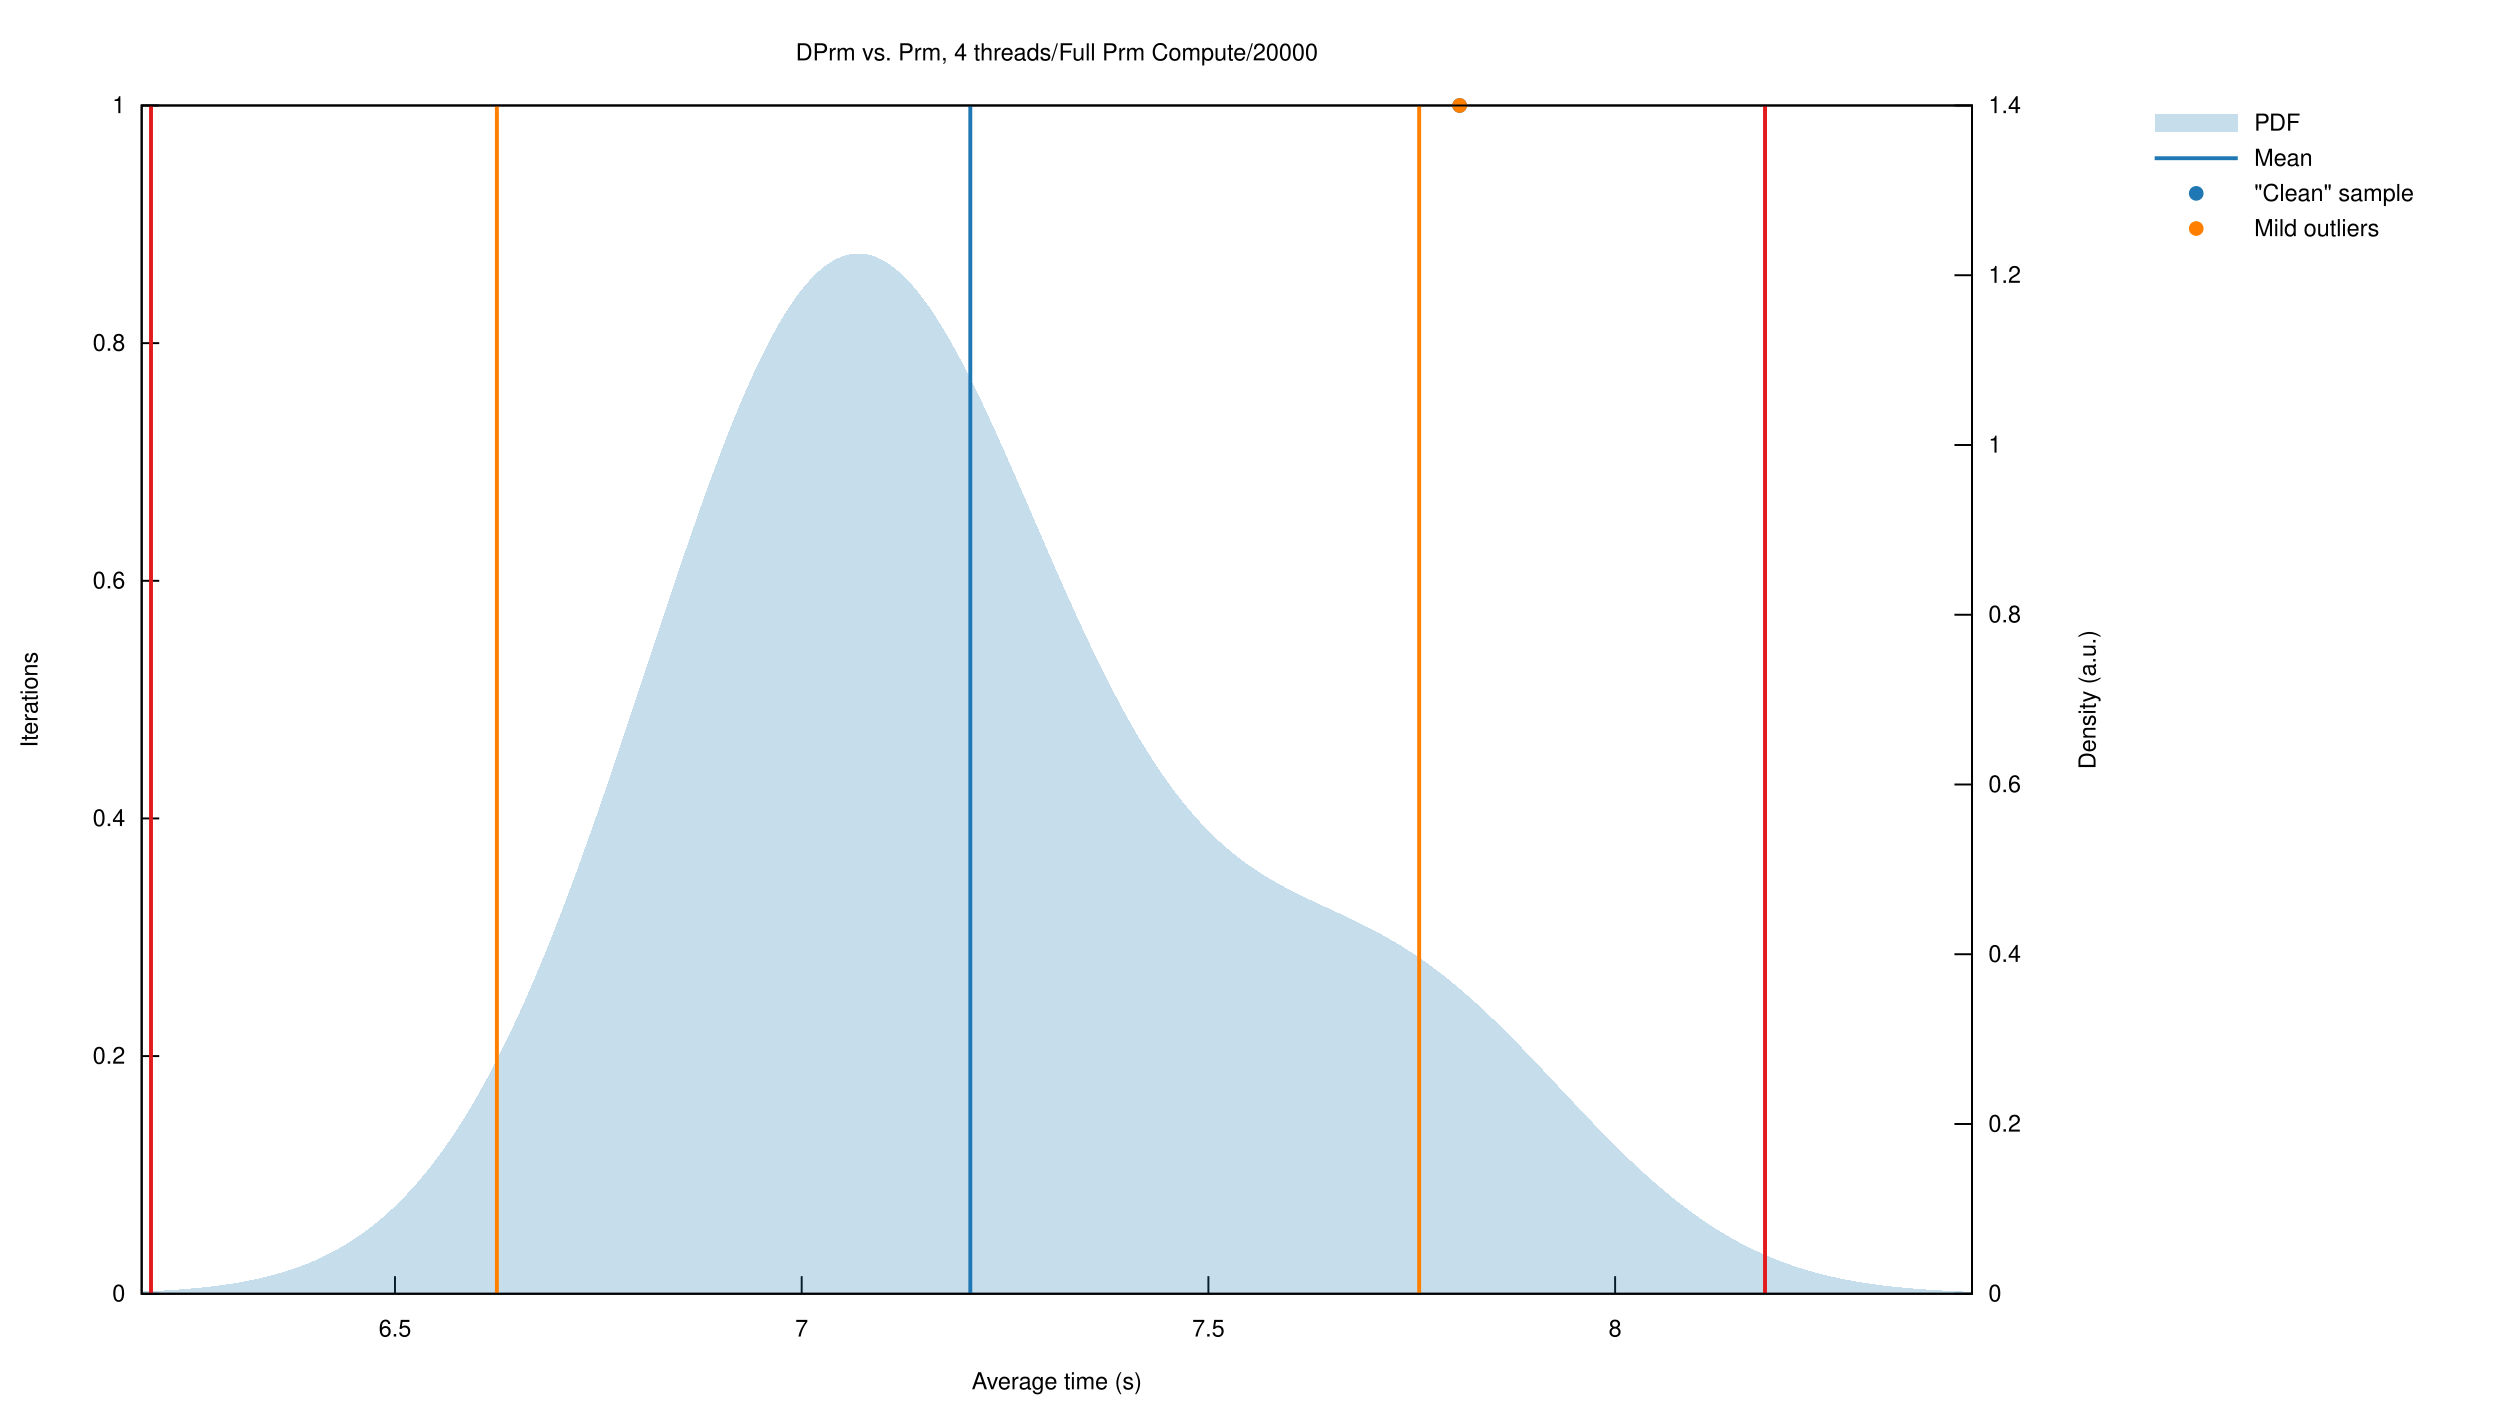
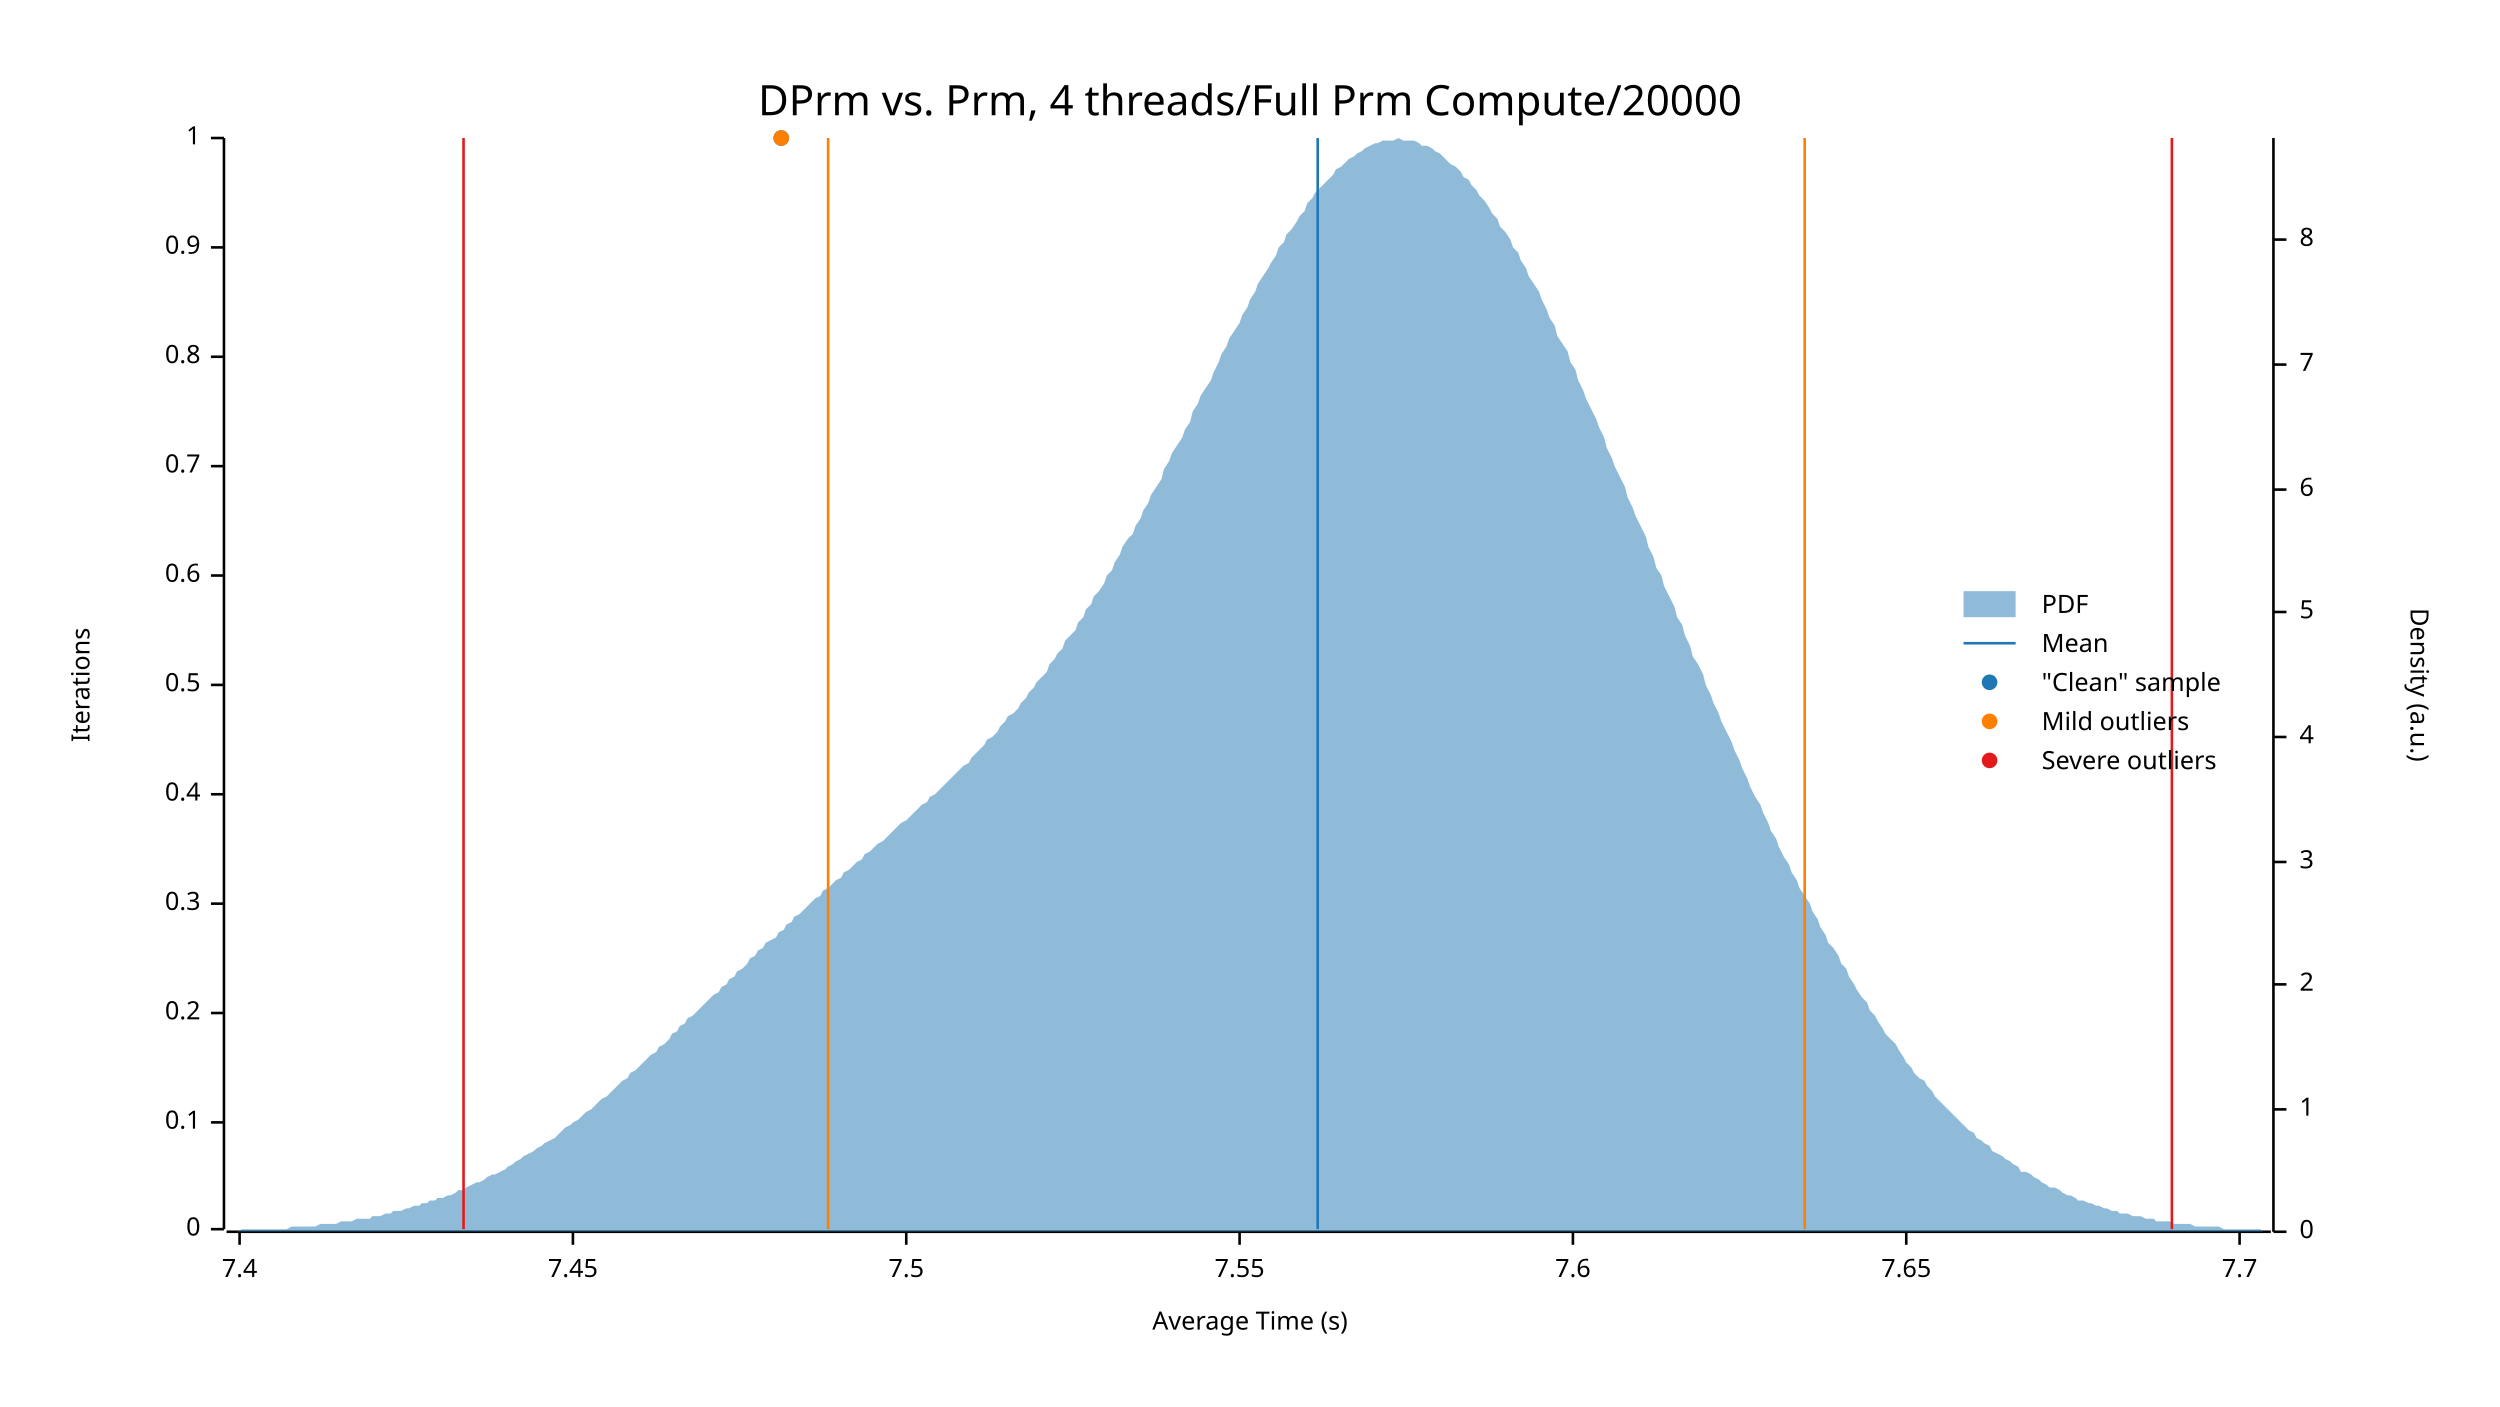
- <svg xmlns="http://www.w3.org/2000/svg" xmlns:xlink="http://www.w3.org/1999/xlink" viewBox="0 0 1280 720">
-   <g id="gnuplot_canvas">
-     <rect x="0" y="0" width="1280" height="720" fill="none" />
-     <defs>
-       <circle id="gpDot" r="0.5" stroke-width="0.5" stroke="currentColor" />
-       <path id="gpPt0" stroke-width="0.222" stroke="currentColor" d="M-1,0 h2 M0,-1 v2" />
-       <path id="gpPt1" stroke-width="0.222" stroke="currentColor" d="M-1,-1 L1,1 M1,-1 L-1,1" />
-       <path id="gpPt2" stroke-width="0.222" stroke="currentColor" d="M-1,0 L1,0 M0,-1 L0,1 M-1,-1 L1,1 M-1,1 L1,-1" />
-       <rect id="gpPt3" stroke-width="0.222" stroke="currentColor" x="-1" y="-1" width="2" height="2" />
-       <rect id="gpPt4" stroke-width="0.222" stroke="currentColor" fill="currentColor" x="-1" y="-1" width="2" height="2" />
-       <circle id="gpPt5" stroke-width="0.222" stroke="currentColor" cx="0" cy="0" r="1" />
-       <use xlink:href="#gpPt5" id="gpPt6" fill="currentColor" stroke="none" />
-       <path id="gpPt7" stroke-width="0.222" stroke="currentColor" d="M0,-1.33 L-1.33,0.67 L1.33,0.67 z" />
-       <use xlink:href="#gpPt7" id="gpPt8" fill="currentColor" stroke="none" />
-       <use xlink:href="#gpPt7" id="gpPt9" stroke="currentColor" transform="rotate(180)" />
-       <use xlink:href="#gpPt9" id="gpPt10" fill="currentColor" stroke="none" />
-       <use xlink:href="#gpPt3" id="gpPt11" stroke="currentColor" transform="rotate(45)" />
-       <use xlink:href="#gpPt11" id="gpPt12" fill="currentColor" stroke="none" />
-       <path id="gpPt13" stroke-width="0.222" stroke="currentColor" d="M0,1.330 L1.265,0.411 L0.782,-1.067 L-0.782,-1.076 L-1.265,0.411 z" />
-       <use xlink:href="#gpPt13" id="gpPt14" fill="currentColor" stroke="none" />
-       <filter id="textbox" filterUnits="objectBoundingBox" x="0" y="0" height="1" width="1">
-         <feFlood flood-color="white" flood-opacity="1" result="bgnd" />
-         <feComposite in="SourceGraphic" in2="bgnd" operator="atop" />
-       </filter>
-       <filter id="greybox" filterUnits="objectBoundingBox" x="0" y="0" height="1" width="1">
-         <feFlood flood-color="lightgrey" flood-opacity="1" result="grey" />
-         <feComposite in="SourceGraphic" in2="grey" operator="atop" />
-       </filter>
-     </defs>
-     <g fill="none" color="white" stroke="currentColor" stroke-width="1.00" stroke-linecap="butt" stroke-linejoin="miter">
- </g>
-     <g fill="none" color="black" stroke="currentColor" stroke-width="1.00" stroke-linecap="butt" stroke-linejoin="miter">
-       <path stroke="black" d="M72.53,662.40 L81.53,662.40  " />
-       <g transform="translate(64.14,666.30)" stroke="none" fill="black" font-family="Helvetica" font-size="12.00" text-anchor="end">
-         <text>
-           <tspan font-family="Helvetica"> 0</tspan>
-         </text>
-       </g>
-     </g>
-     <g fill="none" color="black" stroke="currentColor" stroke-width="1.00" stroke-linecap="butt" stroke-linejoin="miter">
-       <path stroke="black" d="M72.53,540.72 L81.53,540.72  " />
-       <g transform="translate(64.14,544.62)" stroke="none" fill="black" font-family="Helvetica" font-size="12.00" text-anchor="end">
-         <text>
-           <tspan font-family="Helvetica"> 0.2</tspan>
-         </text>
-       </g>
-     </g>
-     <g fill="none" color="black" stroke="currentColor" stroke-width="1.00" stroke-linecap="butt" stroke-linejoin="miter">
-       <path stroke="black" d="M72.53,419.04 L81.53,419.04  " />
-       <g transform="translate(64.14,422.94)" stroke="none" fill="black" font-family="Helvetica" font-size="12.00" text-anchor="end">
-         <text>
-           <tspan font-family="Helvetica"> 0.4</tspan>
-         </text>
-       </g>
-     </g>
-     <g fill="none" color="black" stroke="currentColor" stroke-width="1.00" stroke-linecap="butt" stroke-linejoin="miter">
-       <path stroke="black" d="M72.53,297.37 L81.53,297.37  " />
-       <g transform="translate(64.14,301.27)" stroke="none" fill="black" font-family="Helvetica" font-size="12.00" text-anchor="end">
-         <text>
-           <tspan font-family="Helvetica"> 0.6</tspan>
-         </text>
-       </g>
-     </g>
-     <g fill="none" color="black" stroke="currentColor" stroke-width="1.00" stroke-linecap="butt" stroke-linejoin="miter">
-       <path stroke="black" d="M72.53,175.69 L81.53,175.69  " />
-       <g transform="translate(64.14,179.59)" stroke="none" fill="black" font-family="Helvetica" font-size="12.00" text-anchor="end">
-         <text>
-           <tspan font-family="Helvetica"> 0.8</tspan>
-         </text>
-       </g>
-     </g>
-     <g fill="none" color="black" stroke="currentColor" stroke-width="1.00" stroke-linecap="butt" stroke-linejoin="miter">
-       <path stroke="black" d="M72.53,54.01 L81.53,54.01  " />
-       <g transform="translate(64.14,57.91)" stroke="none" fill="black" font-family="Helvetica" font-size="12.00" text-anchor="end">
-         <text>
-           <tspan font-family="Helvetica"> 1</tspan>
-         </text>
-       </g>
-     </g>
-     <g fill="none" color="black" stroke="currentColor" stroke-width="1.00" stroke-linecap="butt" stroke-linejoin="miter">
-       <path stroke="black" d="M202.23,662.40 L202.23,653.40  " />
-       <g transform="translate(202.23,684.30)" stroke="none" fill="black" font-family="Helvetica" font-size="12.00" text-anchor="middle">
-         <text>
-           <tspan font-family="Helvetica"> 6.5</tspan>
-         </text>
-       </g>
-     </g>
-     <g fill="none" color="black" stroke="currentColor" stroke-width="1.00" stroke-linecap="butt" stroke-linejoin="miter">
-       <path stroke="black" d="M410.46,662.40 L410.46,653.40  " />
-       <g transform="translate(410.46,684.30)" stroke="none" fill="black" font-family="Helvetica" font-size="12.00" text-anchor="middle">
-         <text>
-           <tspan font-family="Helvetica"> 7</tspan>
-         </text>
-       </g>
-     </g>
-     <g fill="none" color="black" stroke="currentColor" stroke-width="1.00" stroke-linecap="butt" stroke-linejoin="miter">
-       <path stroke="black" d="M618.70,662.40 L618.70,653.40  " />
-       <g transform="translate(618.70,684.30)" stroke="none" fill="black" font-family="Helvetica" font-size="12.00" text-anchor="middle">
-         <text>
-           <tspan font-family="Helvetica"> 7.5</tspan>
-         </text>
-       </g>
-     </g>
-     <g fill="none" color="black" stroke="currentColor" stroke-width="1.00" stroke-linecap="butt" stroke-linejoin="miter">
-       <path stroke="black" d="M826.94,662.40 L826.94,653.40  " />
-       <g transform="translate(826.94,684.30)" stroke="none" fill="black" font-family="Helvetica" font-size="12.00" text-anchor="middle">
-         <text>
-           <tspan font-family="Helvetica"> 8</tspan>
-         </text>
-       </g>
-     </g>
-     <g fill="none" color="black" stroke="currentColor" stroke-width="1.00" stroke-linecap="butt" stroke-linejoin="miter">
-       <path stroke="black" d="M1009.68,662.40 L1000.68,662.40  " />
-       <g transform="translate(1018.07,666.30)" stroke="none" fill="black" font-family="Helvetica" font-size="12.00" text-anchor="start">
-         <text>
-           <tspan font-family="Helvetica"> 0</tspan>
-         </text>
-       </g>
-     </g>
-     <g fill="none" color="black" stroke="currentColor" stroke-width="1.00" stroke-linecap="butt" stroke-linejoin="miter">
-       <path stroke="black" d="M1009.68,575.49 L1000.68,575.49  " />
-       <g transform="translate(1018.07,579.39)" stroke="none" fill="black" font-family="Helvetica" font-size="12.00" text-anchor="start">
-         <text>
-           <tspan font-family="Helvetica"> 0.2</tspan>
-         </text>
-       </g>
-     </g>
-     <g fill="none" color="black" stroke="currentColor" stroke-width="1.00" stroke-linecap="butt" stroke-linejoin="miter">
-       <path stroke="black" d="M1009.68,488.57 L1000.68,488.57  " />
-       <g transform="translate(1018.07,492.47)" stroke="none" fill="black" font-family="Helvetica" font-size="12.00" text-anchor="start">
-         <text>
-           <tspan font-family="Helvetica"> 0.4</tspan>
-         </text>
-       </g>
-     </g>
-     <g fill="none" color="black" stroke="currentColor" stroke-width="1.00" stroke-linecap="butt" stroke-linejoin="miter">
-       <path stroke="black" d="M1009.68,401.66 L1000.68,401.66  " />
-       <g transform="translate(1018.07,405.56)" stroke="none" fill="black" font-family="Helvetica" font-size="12.00" text-anchor="start">
-         <text>
-           <tspan font-family="Helvetica"> 0.6</tspan>
-         </text>
-       </g>
-     </g>
-     <g fill="none" color="black" stroke="currentColor" stroke-width="1.00" stroke-linecap="butt" stroke-linejoin="miter">
-       <path stroke="black" d="M1009.68,314.75 L1000.68,314.75  " />
-       <g transform="translate(1018.07,318.65)" stroke="none" fill="black" font-family="Helvetica" font-size="12.00" text-anchor="start">
-         <text>
-           <tspan font-family="Helvetica"> 0.8</tspan>
-         </text>
-       </g>
-     </g>
-     <g fill="none" color="black" stroke="currentColor" stroke-width="1.00" stroke-linecap="butt" stroke-linejoin="miter">
-       <path stroke="black" d="M1009.68,227.84 L1000.68,227.84  " />
-       <g transform="translate(1018.07,231.74)" stroke="none" fill="black" font-family="Helvetica" font-size="12.00" text-anchor="start">
-         <text>
-           <tspan font-family="Helvetica"> 1</tspan>
-         </text>
-       </g>
-     </g>
-     <g fill="none" color="black" stroke="currentColor" stroke-width="1.00" stroke-linecap="butt" stroke-linejoin="miter">
-       <path stroke="black" d="M1009.68,140.92 L1000.68,140.92  " />
-       <g transform="translate(1018.07,144.82)" stroke="none" fill="black" font-family="Helvetica" font-size="12.00" text-anchor="start">
-         <text>
-           <tspan font-family="Helvetica"> 1.2</tspan>
-         </text>
-       </g>
-     </g>
-     <g fill="none" color="black" stroke="currentColor" stroke-width="1.00" stroke-linecap="butt" stroke-linejoin="miter">
-       <path stroke="black" d="M1009.68,54.01 L1000.68,54.01  " />
-       <g transform="translate(1018.07,57.91)" stroke="none" fill="black" font-family="Helvetica" font-size="12.00" text-anchor="start">
-         <text>
-           <tspan font-family="Helvetica"> 1.4</tspan>
-         </text>
-       </g>
-     </g>
-     <g fill="none" color="black" stroke="currentColor" stroke-width="1.00" stroke-linecap="butt" stroke-linejoin="miter">
- </g>
-     <g fill="none" color="black" stroke="currentColor" stroke-width="1.00" stroke-linecap="butt" stroke-linejoin="miter">
-       <path stroke="black" d="M72.53,54.01 L72.53,662.40 L1009.68,662.40 L1009.68,54.01 L72.53,54.01 Z  " />
-     </g>
-     <g fill="none" color="black" stroke="currentColor" stroke-width="1.00" stroke-linecap="butt" stroke-linejoin="miter">
- </g>
-     <g id="gnuplot_plot_1">
-       <g fill="none" color="black" stroke="currentColor" stroke-width="1.00" stroke-linecap="butt" stroke-linejoin="miter">
-         <g transform="translate(1154.14,66.91)" stroke="none" fill="black" font-family="Helvetica" font-size="12.00" text-anchor="start">
-           <text>
-             <tspan font-family="Helvetica">PDF</tspan>
-           </text>
-         </g>
-       </g>
-       <g fill="none" color="black" stroke="currentColor" stroke-width="1.00" stroke-linecap="butt" stroke-linejoin="miter">
-         <g stroke="none" shape-rendering="crispEdges">
-           <polygon fill="rgb( 31, 120, 180)" fill-opacity="0.25" points="1103.19,67.51 1145.75,67.51 1145.75,58.51 1103.19,58.51 " />
-           <polygon fill="rgb( 31, 120, 180)" fill-opacity="0.25" points="72.53,661.28 74.41,661.20 76.29,661.11 78.16,661.03 80.04,660.93 81.92,660.83 83.80,660.73 85.68,660.62 87.55,660.50 89.43,660.38 91.31,660.24 93.19,660.10 95.07,659.95 96.94,659.80 98.82,659.63 100.70,659.46 102.58,659.27 104.46,659.08 106.34,658.87 108.21,658.66 110.09,658.43 111.97,658.19 113.85,657.94 115.73,657.67 117.60,657.39 119.48,657.09 121.36,656.78 123.24,656.46 125.12,656.12 126.99,655.76 128.87,655.38 130.75,654.99 132.63,654.57 134.51,654.14 136.38,653.68 138.26,653.21 140.14,652.71 142.02,652.19 143.90,651.64 145.77,651.07 147.65,650.47 149.53,649.85 151.41,649.20 153.29,648.52 155.16,647.82 157.04,647.08 158.92,646.31 160.80,645.51 162.68,644.68 164.55,643.81 166.43,642.91 168.31,641.97 170.19,640.99 172.07,639.98 173.95,638.92 175.82,637.83 177.70,636.70 179.58,635.52 181.46,634.30 183.34,633.03 185.21,631.72 187.09,630.36 188.97,628.95 190.85,627.50 192.73,625.99 194.60,624.44 196.48,622.83 198.36,621.17 200.24,619.45 202.12,617.68 203.99,615.85 205.87,613.96 207.75,612.02 209.63,610.01 211.51,607.95 213.38,605.82 215.26,603.64 217.14,601.38 219.02,599.07 220.90,596.69 222.77,594.24 224.65,591.73 226.53,589.15 228.41,586.50 230.29,583.78 232.16,580.99 234.04,578.14 235.92,575.21 237.80,572.21 239.68,569.14 241.56,566.00 243.43,562.78 245.31,559.49 247.19,556.13 249.07,552.70 250.95,549.19 252.82,545.61 254.70,541.96 256.58,538.23 258.46,534.43 260.34,530.55 262.21,526.61 264.09,522.59 265.97,518.50 267.85,514.34 269.73,510.10 271.60,505.80 273.48,501.43 275.36,496.99 277.24,492.48 279.12,487.90 280.99,483.26 282.87,478.55 284.75,473.78 286.63,468.95 288.51,464.06 290.38,459.11 292.26,454.10 294.14,449.03 296.02,443.91 297.90,438.74 299.77,433.52 301.65,428.25 303.53,422.94 305.41,417.58 307.29,412.18 309.17,406.75 311.04,401.27 312.92,395.76 314.80,390.23 316.68,384.66 318.56,379.07 320.43,373.45 322.31,367.82 324.19,362.17 326.07,356.51 327.95,350.84 329.82,345.16 331.70,339.48 333.58,333.80 335.46,328.12 337.34,322.45 339.21,316.80 341.09,311.16 342.97,305.53 344.85,299.93 346.73,294.36 348.60,288.81 350.48,283.30 352.36,277.83 354.24,272.40 356.12,267.02 357.99,261.69 359.87,256.41 361.75,251.19 363.63,246.03 365.51,240.94 367.38,235.91 369.26,230.96 371.14,226.09 373.02,221.30 374.90,216.60 376.78,211.98 378.65,207.46 380.53,203.04 382.41,198.72 384.29,194.50 386.17,190.38 388.04,186.38 389.92,182.49 391.80,178.73 393.68,175.08 395.56,171.55 397.43,168.15 399.31,164.88 401.19,161.75 403.07,158.75 404.95,155.88 406.82,153.16 408.70,150.58 410.58,148.14 412.46,145.85 414.34,143.70 416.21,141.71 418.09,139.86 419.97,138.17 421.85,136.63 423.73,135.25 425.60,134.02 427.48,132.95 429.36,132.03 431.24,131.27 433.12,130.67 434.99,130.22 436.87,129.93 438.75,129.80 440.63,129.82 442.51,130.00 444.39,130.33 446.26,130.82 448.14,131.46 450.02,132.24 451.90,133.18 453.78,134.27 455.65,135.50 457.53,136.88 459.41,138.40 461.29,140.05 463.17,141.85 465.04,143.78 466.92,145.84 468.80,148.03 470.68,150.34 472.56,152.78 474.43,155.34 476.31,158.01 478.19,160.80 480.07,163.70 481.95,166.70 483.82,169.81 485.70,173.02 487.58,176.32 489.46,179.71 491.34,183.18 493.21,186.74 495.09,190.38 496.97,194.09 498.85,197.88 500.73,201.73 502.60,205.64 504.48,209.61 506.36,213.64 508.24,217.71 510.12,221.83 512.00,225.99 513.87,230.18 515.75,234.41 517.63,238.67 519.51,242.95 521.39,247.25 523.26,251.57 525.14,255.90 527.02,260.24 528.90,264.58 530.78,268.92 532.65,273.26 534.53,277.59 536.41,281.92 538.29,286.23 540.17,290.52 542.04,294.79 543.92,299.03 545.80,303.25 547.68,307.44 549.56,311.59 551.43,315.71 553.31,319.79 555.19,323.83 557.07,327.83 558.95,331.78 560.82,335.68 562.70,339.53 564.58,343.33 566.46,347.07 568.34,350.76 570.21,354.39 572.09,357.95 573.97,361.46 575.85,364.91 577.73,368.29 579.61,371.61 581.48,374.86 583.36,378.04 585.24,381.16 587.12,384.21 589.00,387.20 590.87,390.11 592.75,392.96 594.63,395.73 596.51,398.44 598.39,401.08 600.26,403.65 602.14,406.16 604.02,408.59 605.90,410.96 607.78,413.26 609.65,415.50 611.53,417.67 613.41,419.77 615.29,421.81 617.17,423.80 619.04,425.71 620.92,427.57 622.80,429.37 624.68,431.12 626.56,432.81 628.43,434.44 630.31,436.02 632.19,437.55 634.07,439.03 635.95,440.46 637.82,441.85 639.70,443.19 641.58,444.49 643.46,445.75 645.34,446.97 647.22,448.15 649.09,449.30 650.97,450.42 652.85,451.50 654.73,452.56 656.61,453.59 658.48,454.60 660.36,455.58 662.24,456.54 664.12,457.49 666.00,458.41 667.87,459.33 669.75,460.23 671.63,461.12 673.51,462.00 675.39,462.88 677.26,463.75 679.14,464.61 681.02,465.48 682.90,466.35 684.78,467.22 686.65,468.09 688.53,468.97 690.41,469.86 692.29,470.76 694.17,471.66 696.04,472.58 697.92,473.52 699.80,474.47 701.68,475.43 703.56,476.41 705.43,477.42 707.31,478.44 709.19,479.48 711.07,480.54 712.95,481.63 714.83,482.74 716.70,483.87 718.58,485.03 720.46,486.22 722.34,487.43 724.22,488.67 726.09,489.93 727.97,491.23 729.85,492.55 731.73,493.89 733.61,495.27 735.48,496.68 737.36,498.11 739.24,499.57 741.12,501.06 743.00,502.58 744.87,504.12 746.75,505.69 748.63,507.29 750.51,508.92 752.39,510.57 754.26,512.24 756.14,513.94 758.02,515.67 759.90,517.41 761.78,519.18 763.65,520.98 765.53,522.79 767.41,524.62 769.29,526.47 771.17,528.34 773.04,530.23 774.92,532.13 776.80,534.04 778.68,535.97 780.56,537.92 782.44,539.87 784.31,541.83 786.19,543.81 788.07,545.79 789.95,547.77 791.83,549.77 793.70,551.77 795.58,553.77 797.46,555.77 799.34,557.77 801.22,559.77 803.09,561.77 804.97,563.77 806.85,565.76 808.73,567.75 810.61,569.73 812.48,571.70 814.36,573.66 816.24,575.62 818.12,577.56 820.00,579.49 821.87,581.40 823.75,583.31 825.63,585.19 827.51,587.06 829.39,588.92 831.26,590.75 833.14,592.57 835.02,594.37 836.90,596.15 838.78,597.90 840.65,599.63 842.53,601.35 844.41,603.03 846.29,604.70 848.17,606.34 850.05,607.95 851.92,609.54 853.80,611.10 855.68,612.64 857.56,614.15 859.44,615.63 861.31,617.09 863.19,618.52 865.07,619.92 866.95,621.29 868.83,622.63 870.70,623.95 872.58,625.24 874.46,626.50 876.34,627.73 878.22,628.93 880.09,630.10 881.97,631.25 883.85,632.37 885.73,633.45 887.61,634.52 889.48,635.55 891.36,636.56 893.24,637.53 895.12,638.49 897.00,639.41 898.87,640.31 900.75,641.18 902.63,642.03 904.51,642.85 906.39,643.64 908.26,644.41 910.14,645.16 912.02,645.88 913.90,646.58 915.78,647.25 917.66,647.91 919.53,648.54 921.41,649.15 923.29,649.73 925.17,650.30 927.05,650.85 928.92,651.37 930.80,651.88 932.68,652.37 934.56,652.84 936.44,653.29 938.31,653.72 940.19,654.14 942.07,654.54 943.95,654.92 945.83,655.29 947.70,655.64 949.58,655.98 951.46,656.31 953.34,656.62 955.22,656.91 957.09,657.20 958.97,657.47 960.85,657.73 962.73,657.97 964.61,658.21 966.48,658.43 968.36,658.65 970.24,658.85 972.12,659.05 974.00,659.23 975.87,659.41 977.75,659.58 979.63,659.74 981.51,659.89 983.39,660.04 985.27,660.17 987.14,660.30 989.02,660.43 990.90,660.54 992.78,660.65 994.66,660.76 996.53,660.86 998.41,660.95 1000.29,661.04 1002.17,661.12 1004.05,661.20 1005.92,661.28 1007.80,661.35 1009.68,661.41 1009.68,662.40 1007.80,662.40 1005.92,662.40 1004.05,662.40 1002.17,662.40 1000.29,662.40 998.41,662.40 996.53,662.40 994.66,662.40 992.78,662.40 990.90,662.40 989.02,662.40 987.14,662.40 985.27,662.40 983.39,662.40 981.51,662.40 979.63,662.40 977.75,662.40 975.87,662.40 974.00,662.40 972.12,662.40 970.24,662.40 968.36,662.40 966.48,662.40 964.61,662.40 962.73,662.40 960.85,662.40 958.97,662.40 957.09,662.40 955.22,662.40 953.34,662.40 951.46,662.40 949.58,662.40 947.70,662.40 945.83,662.40 943.95,662.40 942.07,662.40 940.19,662.40 938.31,662.40 936.44,662.40 934.56,662.40 932.68,662.40 930.80,662.40 928.92,662.40 927.05,662.40 925.17,662.40 923.29,662.40 921.41,662.40 919.53,662.40 917.66,662.40 915.78,662.40 913.90,662.40 912.02,662.40 910.14,662.40 908.26,662.40 906.39,662.40 904.51,662.40 902.63,662.40 900.75,662.40 898.87,662.40 897.00,662.40 895.12,662.40 893.24,662.40 891.36,662.40 889.48,662.40 887.61,662.40 885.73,662.40 883.85,662.40 881.97,662.40 880.09,662.40 878.22,662.40 876.34,662.40 874.46,662.40 872.58,662.40 870.70,662.40 868.83,662.40 866.95,662.40 865.07,662.40 863.19,662.40 861.31,662.40 859.44,662.40 857.56,662.40 855.68,662.40 853.80,662.40 851.92,662.40 850.05,662.40 848.17,662.40 846.29,662.40 844.41,662.40 842.53,662.40 840.65,662.40 838.78,662.40 836.90,662.40 835.02,662.40 833.14,662.40 831.26,662.40 829.39,662.40 827.51,662.40 825.63,662.40 823.75,662.40 821.87,662.40 820.00,662.40 818.12,662.40 816.24,662.40 814.36,662.40 812.48,662.40 810.61,662.40 808.73,662.40 806.85,662.40 804.97,662.40 803.09,662.40 801.22,662.40 799.34,662.40 797.46,662.40 795.58,662.40 793.70,662.40 791.83,662.40 789.95,662.40 788.07,662.40 786.19,662.40 784.31,662.40 782.44,662.40 780.56,662.40 778.68,662.40 776.80,662.40 774.92,662.40 773.04,662.40 771.17,662.40 769.29,662.40 767.41,662.40 765.53,662.40 763.65,662.40 761.78,662.40 759.90,662.40 758.02,662.40 756.14,662.40 754.26,662.40 752.39,662.40 750.51,662.40 748.63,662.40 746.75,662.40 744.87,662.40 743.00,662.40 741.12,662.40 739.24,662.40 737.36,662.40 735.48,662.40 733.61,662.40 731.73,662.40 729.85,662.40 727.97,662.40 726.09,662.40 724.22,662.40 722.34,662.40 720.46,662.40 718.58,662.40 716.70,662.40 714.83,662.40 712.95,662.40 711.07,662.40 709.19,662.40 707.31,662.40 705.43,662.40 703.56,662.40 701.68,662.40 699.80,662.40 697.92,662.40 696.04,662.40 694.17,662.40 692.29,662.40 690.41,662.40 688.53,662.40 686.65,662.40 684.78,662.40 682.90,662.40 681.02,662.40 679.14,662.40 677.26,662.40 675.39,662.40 673.51,662.40 671.63,662.40 669.75,662.40 667.87,662.40 666.00,662.40 664.12,662.40 662.24,662.40 660.36,662.40 658.48,662.40 656.61,662.40 654.73,662.40 652.85,662.40 650.97,662.40 649.09,662.40 647.22,662.40 645.34,662.40 643.46,662.40 641.58,662.40 639.70,662.40 637.82,662.40 635.95,662.40 634.07,662.40 632.19,662.40 630.31,662.40 628.43,662.40 626.56,662.40 624.68,662.40 622.80,662.40 620.92,662.40 619.04,662.40 617.17,662.40 615.29,662.40 613.41,662.40 611.53,662.40 609.65,662.40 607.78,662.40 605.90,662.40 604.02,662.40 602.14,662.40 600.26,662.40 598.39,662.40 596.51,662.40 594.63,662.40 592.75,662.40 590.87,662.40 589.00,662.40 587.12,662.40 585.24,662.40 583.36,662.40 581.48,662.40 579.61,662.40 577.73,662.40 575.85,662.40 573.97,662.40 572.09,662.40 570.21,662.40 568.34,662.40 566.46,662.40 564.58,662.40 562.70,662.40 560.82,662.40 558.95,662.40 557.07,662.40 555.19,662.40 553.31,662.40 551.43,662.40 549.56,662.40 547.68,662.40 545.80,662.40 543.92,662.40 542.04,662.40 540.17,662.40 538.29,662.40 536.41,662.40 534.53,662.40 532.65,662.40 530.78,662.40 528.90,662.40 527.02,662.40 525.14,662.40 523.26,662.40 521.39,662.40 519.51,662.40 517.63,662.40 515.75,662.40 513.87,662.40 512.00,662.40 510.12,662.40 508.24,662.40 506.36,662.40 504.48,662.40 502.60,662.40 500.73,662.40 498.85,662.40 496.97,662.40 495.09,662.40 493.21,662.40 491.34,662.40 489.46,662.40 487.58,662.40 485.70,662.40 483.82,662.40 481.95,662.40 480.07,662.40 478.19,662.40 476.31,662.40 474.43,662.40 472.56,662.40 470.68,662.40 468.80,662.40 466.92,662.40 465.04,662.40 463.17,662.40 461.29,662.40 459.41,662.40 457.53,662.40 455.65,662.40 453.78,662.40 451.90,662.40 450.02,662.40 448.14,662.40 446.26,662.40 444.39,662.40 442.51,662.40 440.63,662.40 438.75,662.40 436.87,662.40 434.99,662.40 433.12,662.40 431.24,662.40 429.36,662.40 427.48,662.40 425.60,662.40 423.73,662.40 421.85,662.40 419.97,662.40 418.09,662.40 416.21,662.40 414.34,662.40 412.46,662.40 410.58,662.40 408.70,662.40 406.82,662.40 404.95,662.40 403.07,662.40 401.19,662.40 399.31,662.40 397.43,662.40 395.56,662.40 393.68,662.40 391.80,662.40 389.92,662.40 388.04,662.40 386.17,662.40 384.29,662.40 382.41,662.40 380.53,662.40 378.65,662.40 376.78,662.40 374.90,662.40 373.02,662.40 371.14,662.40 369.26,662.40 367.38,662.40 365.51,662.40 363.63,662.40 361.75,662.40 359.87,662.40 357.99,662.40 356.12,662.40 354.24,662.40 352.36,662.40 350.48,662.40 348.60,662.40 346.73,662.40 344.85,662.40 342.97,662.40 341.09,662.40 339.21,662.40 337.34,662.40 335.46,662.40 333.58,662.40 331.70,662.40 329.82,662.40 327.95,662.40 326.07,662.40 324.19,662.40 322.31,662.40 320.43,662.40 318.56,662.40 316.68,662.40 314.80,662.40 312.92,662.40 311.04,662.40 309.17,662.40 307.29,662.40 305.41,662.40 303.53,662.40 301.65,662.40 299.77,662.40 297.90,662.40 296.02,662.40 294.14,662.40 292.26,662.40 290.38,662.40 288.51,662.40 286.63,662.40 284.75,662.40 282.87,662.40 280.99,662.40 279.12,662.40 277.24,662.40 275.36,662.40 273.48,662.40 271.60,662.40 269.73,662.40 267.85,662.40 265.97,662.40 264.09,662.40 262.21,662.40 260.34,662.40 258.46,662.40 256.58,662.40 254.70,662.40 252.82,662.40 250.95,662.40 249.07,662.40 247.19,662.40 245.31,662.40 243.43,662.40 241.56,662.40 239.68,662.40 237.80,662.40 235.92,662.40 234.04,662.40 232.16,662.40 230.29,662.40 228.41,662.40 226.53,662.40 224.65,662.40 222.77,662.40 220.90,662.40 219.02,662.40 217.14,662.40 215.26,662.40 213.38,662.40 211.51,662.40 209.63,662.40 207.75,662.40 205.87,662.40 203.99,662.40 202.12,662.40 200.24,662.40 198.36,662.40 196.48,662.40 194.60,662.40 192.73,662.40 190.85,662.40 188.97,662.40 187.09,662.40 185.21,662.40 183.34,662.40 181.46,662.40 179.58,662.40 177.70,662.40 175.82,662.40 173.95,662.40 172.07,662.40 170.19,662.40 168.31,662.40 166.43,662.40 164.55,662.40 162.68,662.40 160.80,662.40 158.92,662.40 157.04,662.40 155.16,662.40 153.29,662.40 151.41,662.40 149.53,662.40 147.65,662.40 145.77,662.40 143.90,662.40 142.02,662.40 140.14,662.40 138.26,662.40 136.38,662.40 134.51,662.40 132.63,662.40 130.75,662.40 128.87,662.40 126.99,662.40 125.12,662.40 123.24,662.40 121.36,662.40 119.48,662.40 117.60,662.40 115.73,662.40 113.85,662.40 111.97,662.40 110.09,662.40 108.21,662.40 106.34,662.40 104.46,662.40 102.58,662.40 100.70,662.40 98.82,662.40 96.94,662.40 95.07,662.40 93.19,662.40 91.31,662.40 89.43,662.40 87.55,662.40 85.68,662.40 83.80,662.40 81.92,662.40 80.04,662.40 78.16,662.40 76.29,662.40 74.41,662.40 72.53,662.40 " />
-         </g>
-       </g>
-     </g>
-     <g id="gnuplot_plot_2">
-       <g fill="none" color="white" stroke="rgb( 31, 120, 180)" stroke-width="2.00" stroke-linecap="butt" stroke-linejoin="miter">
- </g>
-       <g fill="none" color="black" stroke="currentColor" stroke-width="2.00" stroke-linecap="butt" stroke-linejoin="miter">
-         <g transform="translate(1154.14,84.91)" stroke="none" fill="black" font-family="Helvetica" font-size="12.00" text-anchor="start">
-           <text>
-             <tspan font-family="Helvetica">Mean</tspan>
-           </text>
-         </g>
-       </g>
-       <g fill="none" color="black" stroke="currentColor" stroke-width="2.00" stroke-linecap="butt" stroke-linejoin="miter">
-         <path stroke="rgb( 31, 120, 180)" d="M1103.19,81.01 L1145.75,81.01 M496.80,662.40 L496.80,54.01  " />
-       </g>
-     </g>
-     <g id="gnuplot_plot_3">
-       <g fill="none" color="white" stroke="rgb( 31, 120, 180)" stroke-width="1.00" stroke-linecap="butt" stroke-linejoin="miter">
- </g>
-       <g fill="none" color="black" stroke="currentColor" stroke-width="1.00" stroke-linecap="butt" stroke-linejoin="miter">
-         <g transform="translate(1154.14,102.91)" stroke="none" fill="black" font-family="Helvetica" font-size="12.00" text-anchor="start">
-           <text>
-             <tspan font-family="Helvetica">"Clean" sample</tspan>
-           </text>
-         </g>
-       </g>
-       <g fill="none" color="black" stroke="currentColor" stroke-width="1.00" stroke-linecap="butt" stroke-linejoin="miter">
-         <use xlink:href="#gpPt6" transform="translate(747.33,54.01) scale(3.38)" color="rgb( 31, 120, 180)" />
-         <use xlink:href="#gpPt6" transform="translate(1124.47,99.01) scale(3.38)" color="rgb( 31, 120, 180)" />
-       </g>
-     </g>
-     <g id="gnuplot_plot_4">
-       <g fill="none" color="black" stroke="currentColor" stroke-width="1.00" stroke-linecap="butt" stroke-linejoin="miter">
-         <g transform="translate(1154.14,120.91)" stroke="none" fill="black" font-family="Helvetica" font-size="12.00" text-anchor="start">
-           <text>
-             <tspan font-family="Helvetica">Mild outliers</tspan>
-           </text>
-         </g>
-       </g>
-       <g fill="none" color="black" stroke="currentColor" stroke-width="1.00" stroke-linecap="butt" stroke-linejoin="miter">
-         <use xlink:href="#gpPt6" transform="translate(747.33,54.01) scale(3.38)" color="rgb(255, 127,   0)" />
-         <use xlink:href="#gpPt6" transform="translate(1124.47,117.01) scale(3.38)" color="rgb(255, 127,   0)" />
-       </g>
-     </g>
-     <g id="gnuplot_plot_5" fill="none">
-       <g fill="none" color="white" stroke="rgb(255, 127,   0)" stroke-width="2.00" stroke-linecap="butt" stroke-linejoin="miter">
- </g>
-       <g fill="none" color="black" stroke="currentColor" stroke-width="2.00" stroke-linecap="butt" stroke-linejoin="miter">
-         <path stroke="rgb(255, 127,   0)" d="M254.40,662.40 L254.40,54.01  " />
-       </g>
-     </g>
-     <g id="gnuplot_plot_6" fill="none">
-       <g fill="none" color="black" stroke="currentColor" stroke-width="2.00" stroke-linecap="butt" stroke-linejoin="miter">
-         <path stroke="rgb(255, 127,   0)" d="M726.61,662.40 L726.61,54.01  " />
-       </g>
-     </g>
-     <g id="gnuplot_plot_7" fill="none">
-       <g fill="none" color="black" stroke="currentColor" stroke-width="2.00" stroke-linecap="butt" stroke-linejoin="miter">
-         <path stroke="rgb(227,  26,  28)" d="M77.32,662.40 L77.32,54.01  " />
-       </g>
-     </g>
-     <g id="gnuplot_plot_8" fill="none">
-       <g fill="none" color="black" stroke="currentColor" stroke-width="2.00" stroke-linecap="butt" stroke-linejoin="miter">
-         <path stroke="rgb(227,  26,  28)" d="M903.69,662.40 L903.69,54.01  " />
-       </g>
-     </g>
-     <g fill="none" color="black" stroke="currentColor" stroke-width="2.00" stroke-linecap="butt" stroke-linejoin="miter">
- </g>
-     <g fill="none" color="black" stroke="black" stroke-width="1.00" stroke-linecap="butt" stroke-linejoin="miter">
- </g>
-     <g fill="none" color="black" stroke="currentColor" stroke-width="1.00" stroke-linecap="butt" stroke-linejoin="miter">
-       <path stroke="black" d="M72.53,54.01 L72.53,662.40 L1009.68,662.40 L1009.68,54.01 L72.53,54.01 Z  " />
-       <g transform="translate(19.18,358.21) rotate(270.00)" stroke="none" fill="black" font-family="Helvetica" font-size="12.00" text-anchor="middle">
-         <text>
-           <tspan font-family="Helvetica">Iterations</tspan>
-         </text>
-       </g>
-     </g>
-     <g fill="none" color="black" stroke="currentColor" stroke-width="1.00" stroke-linecap="butt" stroke-linejoin="miter">
-       <g transform="translate(1072.92,358.21) rotate(270.00)" stroke="none" fill="black" font-family="Helvetica" font-size="12.00" text-anchor="middle">
-         <text>
-           <tspan font-family="Helvetica">Density (a.u.)</tspan>
-         </text>
-       </g>
-     </g>
-     <g fill="none" color="black" stroke="currentColor" stroke-width="1.00" stroke-linecap="butt" stroke-linejoin="miter">
-       <g transform="translate(541.10,711.30)" stroke="none" fill="black" font-family="Helvetica" font-size="12.00" text-anchor="middle">
-         <text>
-           <tspan font-family="Helvetica">Average time (s)</tspan>
-         </text>
-       </g>
-     </g>
-     <g fill="none" color="black" stroke="currentColor" stroke-width="1.00" stroke-linecap="butt" stroke-linejoin="miter">
- </g>
-     <g fill="none" color="black" stroke="currentColor" stroke-width="1.00" stroke-linecap="butt" stroke-linejoin="miter">
-       <g transform="translate(541.10,30.91)" stroke="none" fill="black" font-family="Helvetica" font-size="12.00" text-anchor="middle">
-         <text>
-           <tspan font-family="Helvetica">DPrm vs. Prm, 4 threads/Full Prm Compute/20000</tspan>
-         </text>
-       </g>
-     </g>
-     <g fill="none" color="black" stroke="currentColor" stroke-width="1.00" stroke-linecap="butt" stroke-linejoin="miter">
- </g>
-   </g>
+ <svg xmlns="http://www.w3.org/2000/svg" width="960" height="540" viewBox="0 0 960 540">
+   <text x="480" y="32" dy="0.76em" text-anchor="middle" font-family="sans-serif" font-size="16.129" opacity="1" fill="#000000">
+ DPrm vs. Prm, 4 threads/Full Prm Compute/20000
+ </text>
+   <text x="27" y="263" dy="0.76em" text-anchor="middle" font-family="sans-serif" font-size="9.677" opacity="1" fill="#000000" transform="rotate(270, 27, 263)">
+ Iterations
+ </text>
+   <text x="480" y="513" dy="-0.5ex" text-anchor="middle" font-family="sans-serif" font-size="9.677" opacity="1" fill="#000000">
+ Average Time (s)
+ </text>
+   <polyline fill="none" opacity="1" stroke="#000000" stroke-width="1" points="86,53 86,472 " />
+   <text x="77" y="472" dy="0.5ex" text-anchor="end" font-family="sans-serif" font-size="9.677" opacity="1" fill="#000000">
+ 0
+ </text>
+   <polyline fill="none" opacity="1" stroke="#000000" stroke-width="1" points="81,472 86,472 " />
+   <text x="77" y="431" dy="0.5ex" text-anchor="end" font-family="sans-serif" font-size="9.677" opacity="1" fill="#000000">
+ 0.1
+ </text>
+   <polyline fill="none" opacity="1" stroke="#000000" stroke-width="1" points="81,431 86,431 " />
+   <text x="77" y="389" dy="0.5ex" text-anchor="end" font-family="sans-serif" font-size="9.677" opacity="1" fill="#000000">
+ 0.2
+ </text>
+   <polyline fill="none" opacity="1" stroke="#000000" stroke-width="1" points="81,389 86,389 " />
+   <text x="77" y="347" dy="0.5ex" text-anchor="end" font-family="sans-serif" font-size="9.677" opacity="1" fill="#000000">
+ 0.3
+ </text>
+   <polyline fill="none" opacity="1" stroke="#000000" stroke-width="1" points="81,347 86,347 " />
+   <text x="77" y="305" dy="0.5ex" text-anchor="end" font-family="sans-serif" font-size="9.677" opacity="1" fill="#000000">
+ 0.4
+ </text>
+   <polyline fill="none" opacity="1" stroke="#000000" stroke-width="1" points="81,305 86,305 " />
+   <text x="77" y="263" dy="0.5ex" text-anchor="end" font-family="sans-serif" font-size="9.677" opacity="1" fill="#000000">
+ 0.5
+ </text>
+   <polyline fill="none" opacity="1" stroke="#000000" stroke-width="1" points="81,263 86,263 " />
+   <text x="77" y="221" dy="0.5ex" text-anchor="end" font-family="sans-serif" font-size="9.677" opacity="1" fill="#000000">
+ 0.6
+ </text>
+   <polyline fill="none" opacity="1" stroke="#000000" stroke-width="1" points="81,221 86,221 " />
+   <text x="77" y="179" dy="0.5ex" text-anchor="end" font-family="sans-serif" font-size="9.677" opacity="1" fill="#000000">
+ 0.7
+ </text>
+   <polyline fill="none" opacity="1" stroke="#000000" stroke-width="1" points="81,179 86,179 " />
+   <text x="77" y="137" dy="0.5ex" text-anchor="end" font-family="sans-serif" font-size="9.677" opacity="1" fill="#000000">
+ 0.8
+ </text>
+   <polyline fill="none" opacity="1" stroke="#000000" stroke-width="1" points="81,137 86,137 " />
+   <text x="77" y="95" dy="0.5ex" text-anchor="end" font-family="sans-serif" font-size="9.677" opacity="1" fill="#000000">
+ 0.9
+ </text>
+   <polyline fill="none" opacity="1" stroke="#000000" stroke-width="1" points="81,95 86,95 " />
+   <text x="77" y="53" dy="0.5ex" text-anchor="end" font-family="sans-serif" font-size="9.677" opacity="1" fill="#000000">
+ 1
+ </text>
+   <polyline fill="none" opacity="1" stroke="#000000" stroke-width="1" points="81,53 86,53 " />
+   <polyline fill="none" opacity="1" stroke="#000000" stroke-width="1" points="87,473 872,473 " />
+   <text x="92" y="483" dy="0.76em" text-anchor="middle" font-family="sans-serif" font-size="9.677" opacity="1" fill="#000000">
+ 7.4
+ </text>
+   <polyline fill="none" opacity="1" stroke="#000000" stroke-width="1" points="92,473 92,478 " />
+   <text x="220" y="483" dy="0.76em" text-anchor="middle" font-family="sans-serif" font-size="9.677" opacity="1" fill="#000000">
+ 7.45
+ </text>
+   <polyline fill="none" opacity="1" stroke="#000000" stroke-width="1" points="220,473 220,478 " />
+   <text x="348" y="483" dy="0.76em" text-anchor="middle" font-family="sans-serif" font-size="9.677" opacity="1" fill="#000000">
+ 7.5
+ </text>
+   <polyline fill="none" opacity="1" stroke="#000000" stroke-width="1" points="348,473 348,478 " />
+   <text x="476" y="483" dy="0.76em" text-anchor="middle" font-family="sans-serif" font-size="9.677" opacity="1" fill="#000000">
+ 7.55
+ </text>
+   <polyline fill="none" opacity="1" stroke="#000000" stroke-width="1" points="476,473 476,478 " />
+   <text x="604" y="483" dy="0.76em" text-anchor="middle" font-family="sans-serif" font-size="9.677" opacity="1" fill="#000000">
+ 7.6
+ </text>
+   <polyline fill="none" opacity="1" stroke="#000000" stroke-width="1" points="604,473 604,478 " />
+   <text x="732" y="483" dy="0.76em" text-anchor="middle" font-family="sans-serif" font-size="9.677" opacity="1" fill="#000000">
+ 7.65
+ </text>
+   <polyline fill="none" opacity="1" stroke="#000000" stroke-width="1" points="732,473 732,478 " />
+   <text x="860" y="483" dy="0.76em" text-anchor="middle" font-family="sans-serif" font-size="9.677" opacity="1" fill="#000000">
+ 7.7
+ </text>
+   <polyline fill="none" opacity="1" stroke="#000000" stroke-width="1" points="860,473 860,478 " />
+   <text x="933" y="263" dy="0.76em" text-anchor="middle" font-family="sans-serif" font-size="9.677" opacity="1" fill="#000000" transform="rotate(90, 933, 263)">
+ Density (a.u.)
+ </text>
+   <polyline fill="none" opacity="1" stroke="#000000" stroke-width="1" points="873,53 873,473 " />
+   <text x="883" y="473" dy="0.5ex" text-anchor="start" font-family="sans-serif" font-size="9.677" opacity="1" fill="#000000">
+ 0
+ </text>
+   <polyline fill="none" opacity="1" stroke="#000000" stroke-width="1" points="873,473 878,473 " />
+   <text x="883" y="426" dy="0.5ex" text-anchor="start" font-family="sans-serif" font-size="9.677" opacity="1" fill="#000000">
+ 1
+ </text>
+   <polyline fill="none" opacity="1" stroke="#000000" stroke-width="1" points="873,426 878,426 " />
+   <text x="883" y="378" dy="0.5ex" text-anchor="start" font-family="sans-serif" font-size="9.677" opacity="1" fill="#000000">
+ 2
+ </text>
+   <polyline fill="none" opacity="1" stroke="#000000" stroke-width="1" points="873,378 878,378 " />
+   <text x="883" y="331" dy="0.5ex" text-anchor="start" font-family="sans-serif" font-size="9.677" opacity="1" fill="#000000">
+ 3
+ </text>
+   <polyline fill="none" opacity="1" stroke="#000000" stroke-width="1" points="873,331 878,331 " />
+   <text x="883" y="283" dy="0.5ex" text-anchor="start" font-family="sans-serif" font-size="9.677" opacity="1" fill="#000000">
+ 4
+ </text>
+   <polyline fill="none" opacity="1" stroke="#000000" stroke-width="1" points="873,283 878,283 " />
+   <text x="883" y="235" dy="0.5ex" text-anchor="start" font-family="sans-serif" font-size="9.677" opacity="1" fill="#000000">
+ 5
+ </text>
+   <polyline fill="none" opacity="1" stroke="#000000" stroke-width="1" points="873,235 878,235 " />
+   <text x="883" y="188" dy="0.5ex" text-anchor="start" font-family="sans-serif" font-size="9.677" opacity="1" fill="#000000">
+ 6
+ </text>
+   <polyline fill="none" opacity="1" stroke="#000000" stroke-width="1" points="873,188 878,188 " />
+   <text x="883" y="140" dy="0.5ex" text-anchor="start" font-family="sans-serif" font-size="9.677" opacity="1" fill="#000000">
+ 7
+ </text>
+   <polyline fill="none" opacity="1" stroke="#000000" stroke-width="1" points="873,140 878,140 " />
+   <text x="883" y="92" dy="0.5ex" text-anchor="start" font-family="sans-serif" font-size="9.677" opacity="1" fill="#000000">
+ 8
+ </text>
+   <polyline fill="none" opacity="1" stroke="#000000" stroke-width="1" points="873,92 878,92 " />
+   <polygon opacity="0.5" fill="#1F78B4" points="87,473 88,473 90,473 91,473 93,472 94,472 96,472 98,472 99,472 101,472 102,472 104,472 105,472 107,472 109,472 110,472 112,471 113,471 115,471 116,471 118,471 120,471 121,471 123,470 124,470 126,470 127,470 129,470 131,469 132,469 134,469 135,469 137,468 138,468 140,468 142,468 143,467 145,467 146,467 148,466 150,466 151,465 153,465 154,465 156,464 157,464 159,463 161,463 162,462 164,462 165,461 167,461 168,460 170,460 172,459 173,459 175,458 176,457 178,457 179,456 181,455 183,454 184,454 186,453 187,452 189,451 190,451 192,450 194,449 195,448 197,447 198,446 200,445 201,444 203,443 205,442 206,441 208,440 209,439 211,438 213,437 214,436 216,434 217,433 219,432 220,431 222,430 224,428 225,427 227,426 228,425 230,423 231,422 233,421 235,419 236,418 238,416 239,415 241,414 242,412 244,411 246,409 247,408 249,406 250,405 252,404 253,402 255,401 257,399 258,397 260,396 261,394 263,393 264,391 266,390 268,388 269,387 271,385 272,384 274,382 276,381 277,379 279,378 280,376 282,375 283,373 285,372 287,370 288,368 290,367 291,365 293,364 294,362 296,361 298,360 299,358 301,357 302,355 304,354 305,352 307,351 309,349 310,348 312,346 313,345 315,344 316,342 318,341 320,339 321,338 323,337 324,335 326,334 327,333 329,331 331,330 332,328 334,327 335,326 337,324 339,323 340,322 342,320 343,319 345,317 346,316 348,315 350,313 351,312 353,310 354,309 356,308 357,306 359,305 361,303 362,302 364,300 365,299 367,297 368,296 370,294 372,293 373,291 375,289 376,288 378,286 379,284 381,283 383,281 384,279 386,277 387,275 389,274 391,272 392,270 394,268 395,266 397,264 398,262 400,260 402,258 403,255 405,253 406,251 408,249 409,246 411,244 413,242 414,239 416,237 417,234 419,232 420,229 422,227 424,224 425,221 427,219 428,216 430,213 431,210 433,207 435,205 436,202 438,199 439,196 441,193 442,190 444,187 446,184 447,180 449,177 450,174 452,171 454,168 455,165 457,162 458,158 460,155 461,152 463,149 465,146 466,143 468,139 469,136 471,133 472,130 474,127 476,124 477,121 479,118 480,115 482,112 483,109 485,106 487,103 488,101 490,98 491,95 493,93 494,90 496,88 498,85 499,83 501,81 502,78 504,76 505,74 507,72 509,70 510,69 512,67 513,65 515,64 517,62 518,61 520,60 521,59 523,58 524,57 526,56 528,55 529,55 531,54 532,54 534,54 535,54 537,53 539,54 540,54 542,54 543,54 545,55 546,56 548,56 550,57 551,58 553,59 554,60 556,62 557,63 559,64 561,66 562,68 564,69 565,71 567,73 568,75 570,77 572,80 573,82 575,84 576,87 578,89 580,92 581,95 583,97 584,100 586,103 587,106 589,109 591,112 592,115 594,119 595,122 597,125 598,129 600,132 602,135 603,139 605,142 606,146 608,150 609,153 611,157 613,161 614,164 616,168 617,172 619,176 620,179 622,183 624,187 625,191 627,195 628,198 630,202 632,206 633,210 635,214 636,218 638,221 639,225 641,229 643,233 644,237 646,240 647,244 649,248 650,252 652,255 654,259 655,263 657,267 658,270 660,274 661,277 663,281 665,285 666,288 668,292 669,295 671,299 672,302 674,306 676,309 677,312 679,316 680,319 682,322 683,325 685,329 687,332 688,335 690,338 691,341 693,344 695,347 696,350 698,353 699,356 701,359 702,362 704,364 706,367 707,370 709,372 710,375 712,378 713,380 715,383 717,385 718,388 720,390 721,392 723,395 724,397 726,399 728,401 729,403 731,406 732,408 734,410 735,412 737,414 739,415 740,417 742,419 743,421 745,423 746,424 748,426 750,428 751,429 753,431 754,432 756,434 758,435 759,437 761,438 762,439 764,440 765,442 767,443 769,444 770,445 772,446 773,447 775,448 776,450 778,450 780,451 781,452 783,453 784,454 786,455 787,456 789,456 791,457 792,458 794,459 795,459 797,460 798,461 800,461 802,462 803,462 805,463 806,463 808,464 809,464 811,465 813,465 814,466 816,466 817,466 819,467 821,467 822,467 824,468 825,468 827,468 828,469 830,469 832,469 833,469 835,470 836,470 838,470 839,470 841,470 843,471 844,471 846,471 847,471 849,471 850,471 852,471 854,472 855,472 857,472 858,472 860,472 861,472 863,472 865,472 866,472 868,472 869,473 871,473 873,473 873,473 87,473 " />
+   <polyline fill="none" opacity="1" stroke="#1F78B4" stroke-width="1" points="506,472 506,53 " />
+   <polyline fill="none" opacity="1" stroke="#FF7F00" stroke-width="1" points="318,472 318,53 " />
+   <polyline fill="none" opacity="1" stroke="#FF7F00" stroke-width="1" points="693,472 693,53 " />
+   <polyline fill="none" opacity="1" stroke="#E31A1C" stroke-width="1" points="178,472 178,53 " />
+   <polyline fill="none" opacity="1" stroke="#E31A1C" stroke-width="1" points="834,472 834,53 " />
+   <circle cx="300" cy="53" r="3" opacity="1" fill="#1F78B4" stroke="none" stroke-width="1" />
+   <circle cx="300" cy="53" r="3" opacity="1" fill="#FF7F00" stroke="none" stroke-width="1" />
+   <text x="784" y="228" dy="0.76em" text-anchor="start" font-family="sans-serif" font-size="9.677" opacity="1" fill="#000000">
+ PDF
+ </text>
+   <text x="784" y="243" dy="0.76em" text-anchor="start" font-family="sans-serif" font-size="9.677" opacity="1" fill="#000000">
+ Mean
+ </text>
+   <text x="784" y="258" dy="0.76em" text-anchor="start" font-family="sans-serif" font-size="9.677" opacity="1" fill="#000000">
+ "Clean" sample
+ </text>
+   <text x="784" y="273" dy="0.76em" text-anchor="start" font-family="sans-serif" font-size="9.677" opacity="1" fill="#000000">
+ Mild outliers
+ </text>
+   <text x="784" y="288" dy="0.76em" text-anchor="start" font-family="sans-serif" font-size="9.677" opacity="1" fill="#000000">
+ Severe outliers
+ </text>
+   <rect x="754" y="227" width="20" height="10" opacity="0.5" fill="#1F78B4" stroke="none" />
+   <polyline fill="none" opacity="1" stroke="#1F78B4" stroke-width="1" points="754,247 774,247 " />
+   <circle cx="764" cy="262" r="3" opacity="1" fill="#1F78B4" stroke="none" stroke-width="1" />
+   <circle cx="764" cy="277" r="3" opacity="1" fill="#FF7F00" stroke="none" stroke-width="1" />
+   <circle cx="764" cy="292" r="3" opacity="1" fill="#E31A1C" stroke="none" stroke-width="1" />
</svg>
